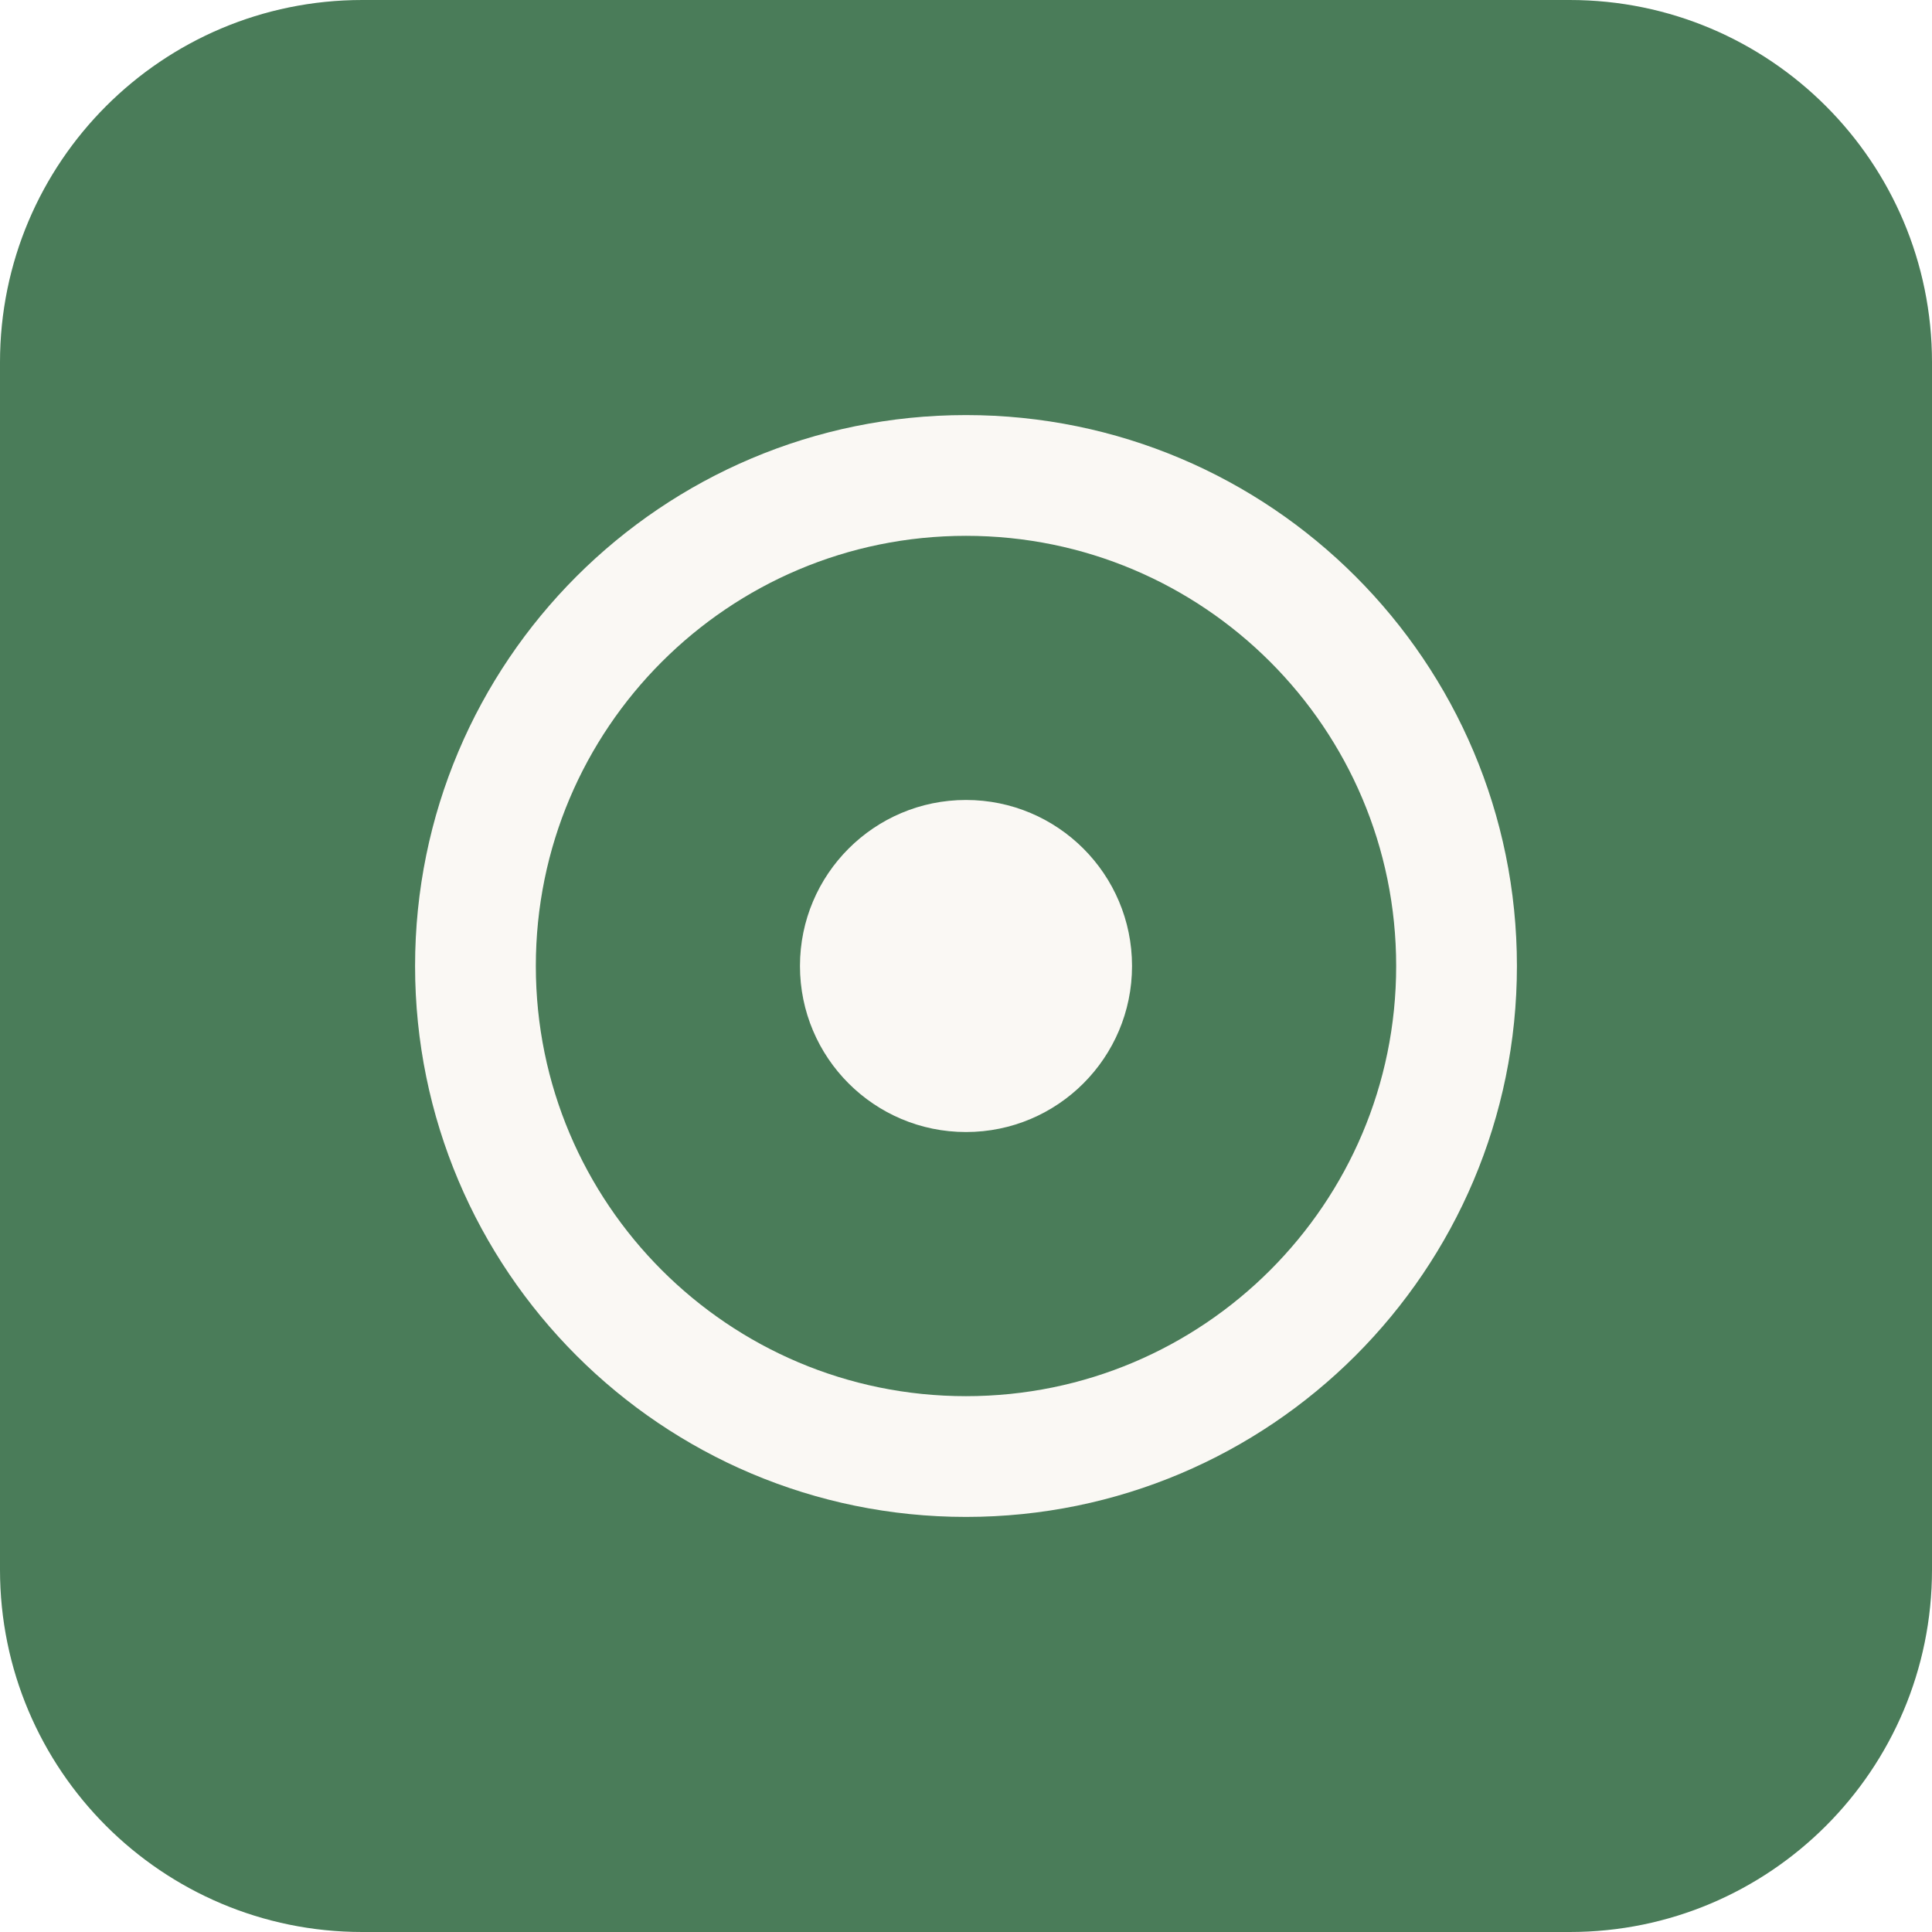
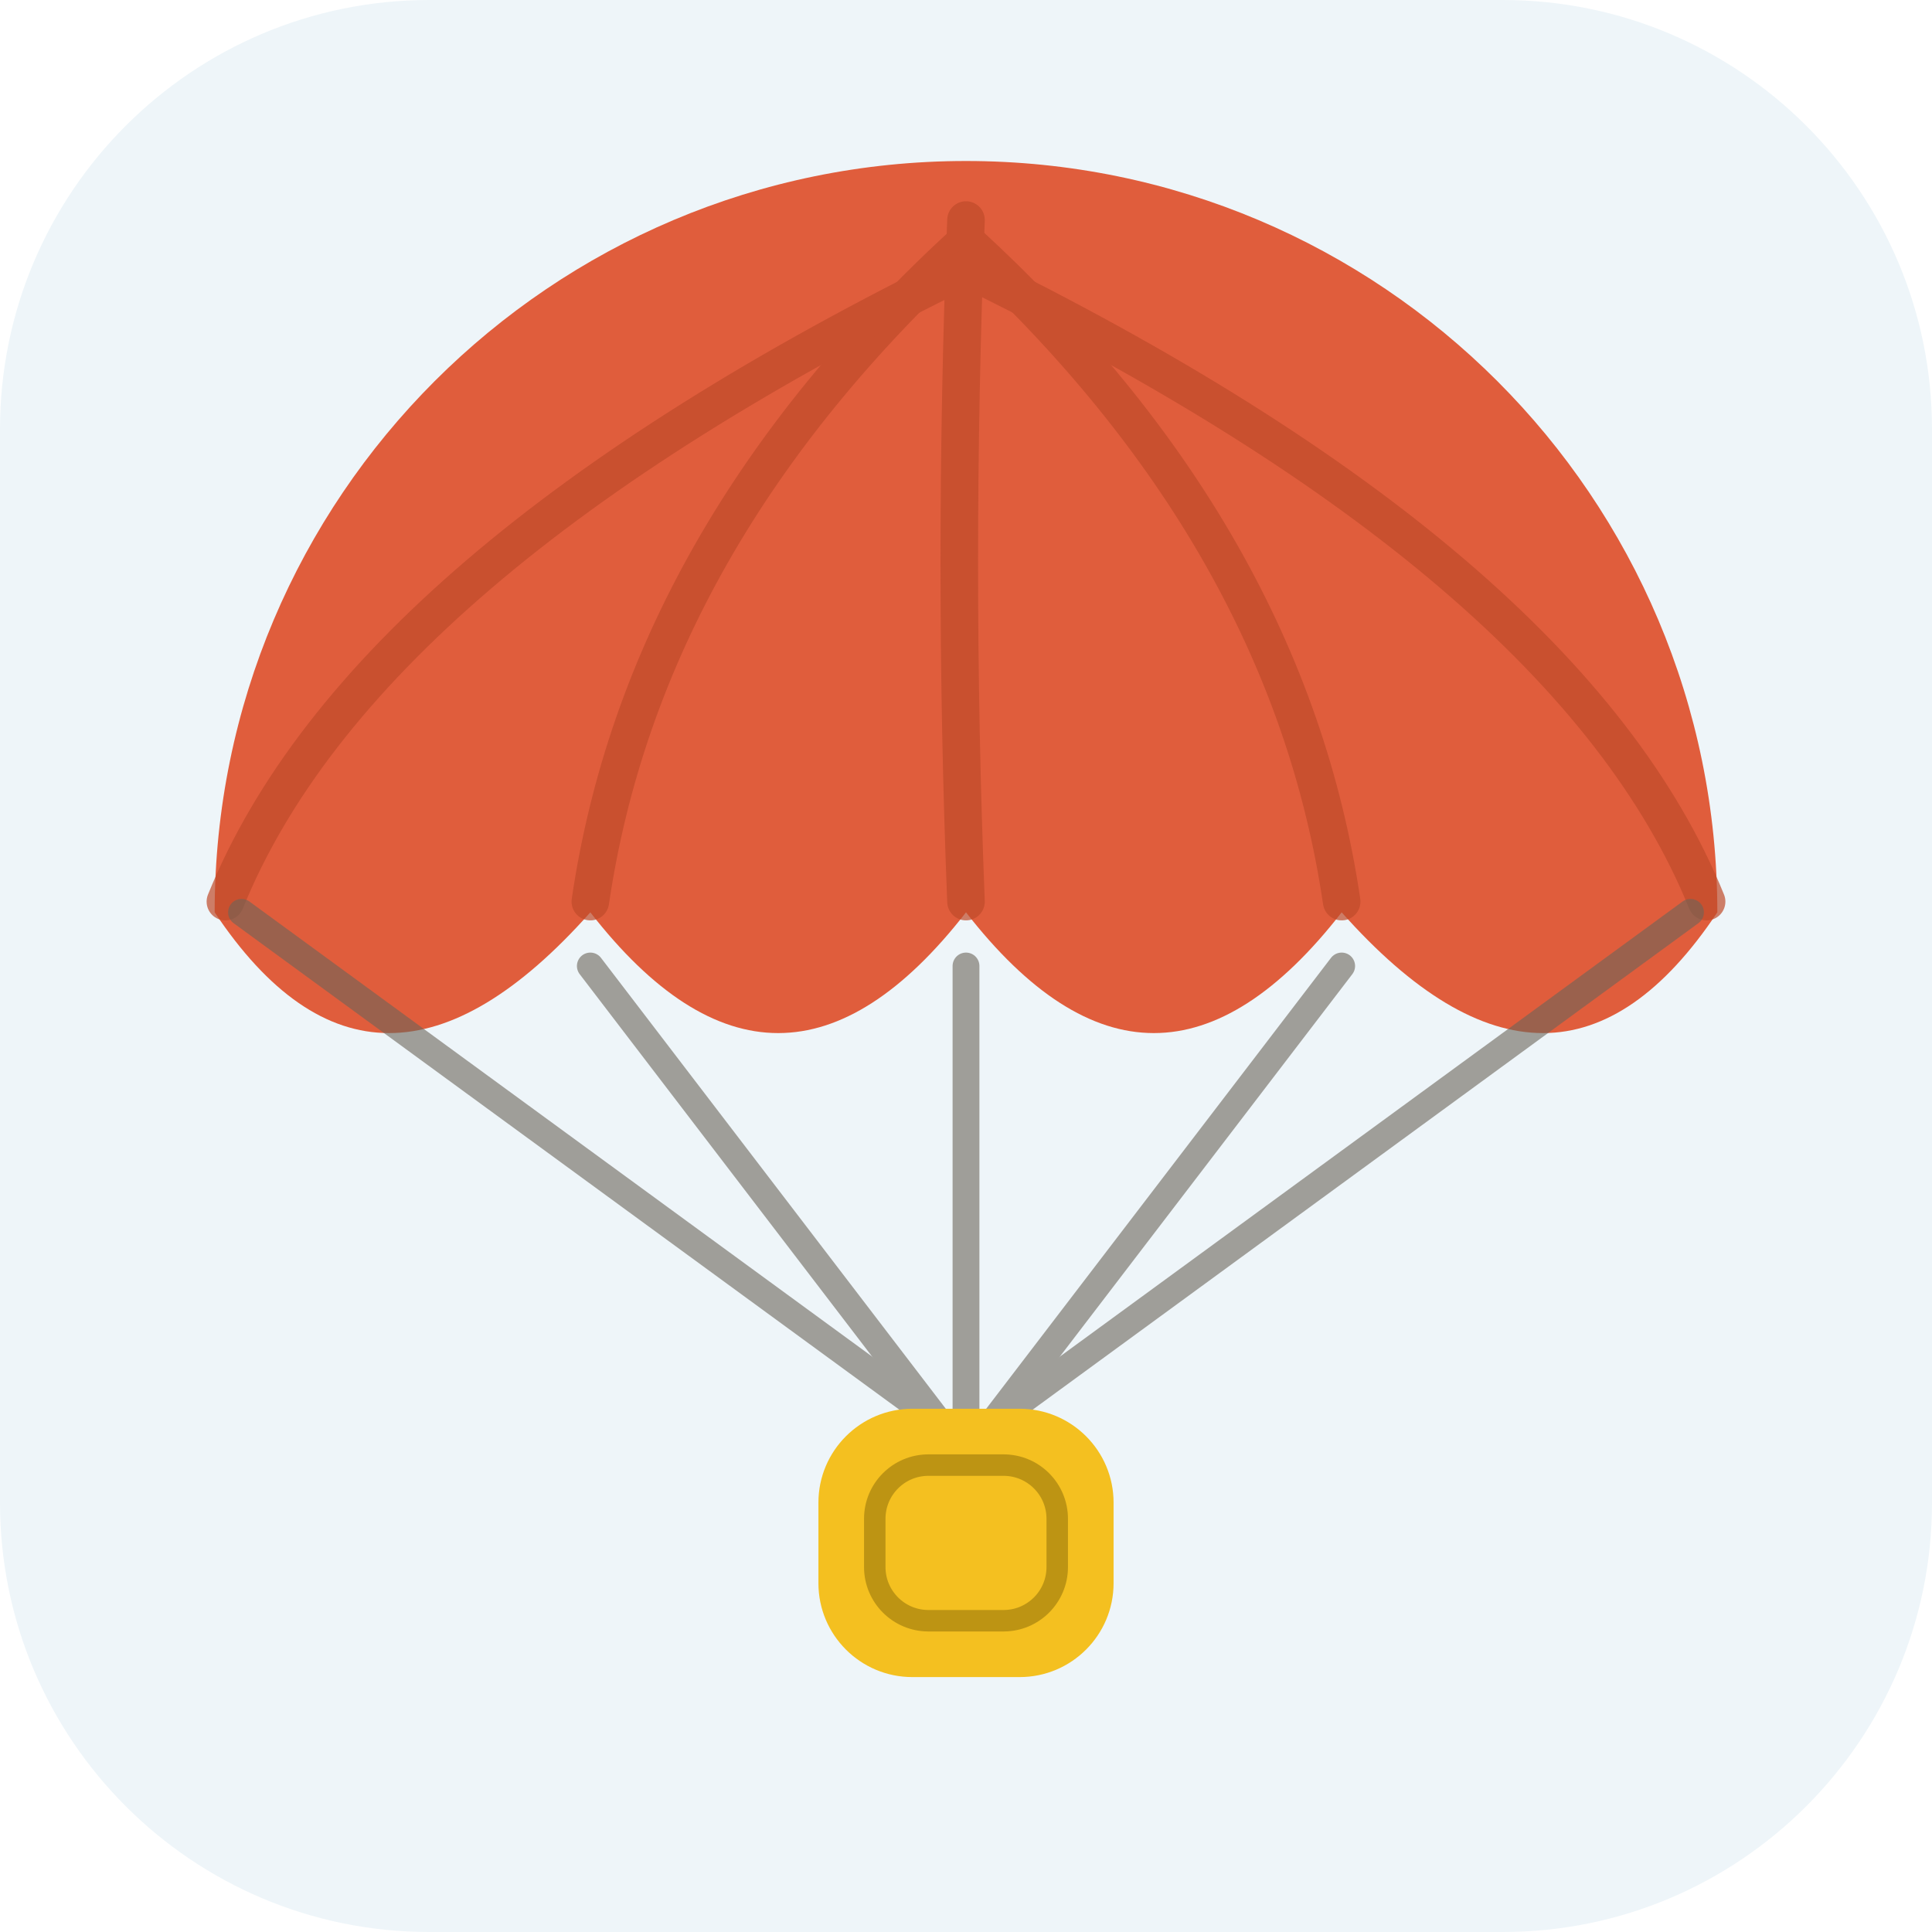
- <svg xmlns="http://www.w3.org/2000/svg" viewBox="0 0 512 512">
-   <rect width="512" height="512" rx="96" ry="96" fill="#4a7c59" />
-   <circle cx="256" cy="256" r="130" fill="none" stroke="#faf8f4" stroke-width="32" />
-   <circle cx="256" cy="256" r="44" fill="#faf8f4" />
+ <svg xmlns="http://www.w3.org/2000/svg" viewBox="-4 -6 72 72" width="64" height="64" role="img" aria-label="Parachute">
+   <rect x="-4" y="-6" width="72" height="72" rx="16" fill="#eef5f9" />
+   <path d="M4 28 A28 28 0 0 1 60 28 Q54 37 46 28 Q39 37 32 28 Q25 37 18 28 Q10 37 4 28 Z" fill="#e05d3c" />
+   <g fill="none" stroke="#bf4a2a" stroke-width="1.4" stroke-linecap="round" opacity="0.7">
+     <path d="M32 2.2 Q31.5 15 32 27.6" />
+     <path d="M32 3 Q20 14 18 27.6" />
+     <path d="M32 3 Q44 14 46 27.6" />
+     <path d="M32 4 Q9.5 15 4.4 27.6" />
+     <path d="M32 4 Q54.5 15 59.6 27.6" />
+   </g>
+   <g fill="none" stroke="#6b6459" stroke-width="1" stroke-linecap="round" opacity="0.6">
+     <path d="M5 28 L31 47" />
+     <path d="M18 30 L31 47" />
+     <path d="M32 30 L32 47" />
+     <path d="M46 30 L33 47" />
+     <path d="M59 28 L33 47" />
+   </g>
+   <rect x="26.5" y="46.5" width="11" height="10" rx="3.5" fill="#f4c020" />
+   <rect x="28.6" y="48.6" width="6.8" height="5.8" rx="2" fill="none" stroke="#6b5200" stroke-width="0.8" opacity="0.4" />
</svg>
